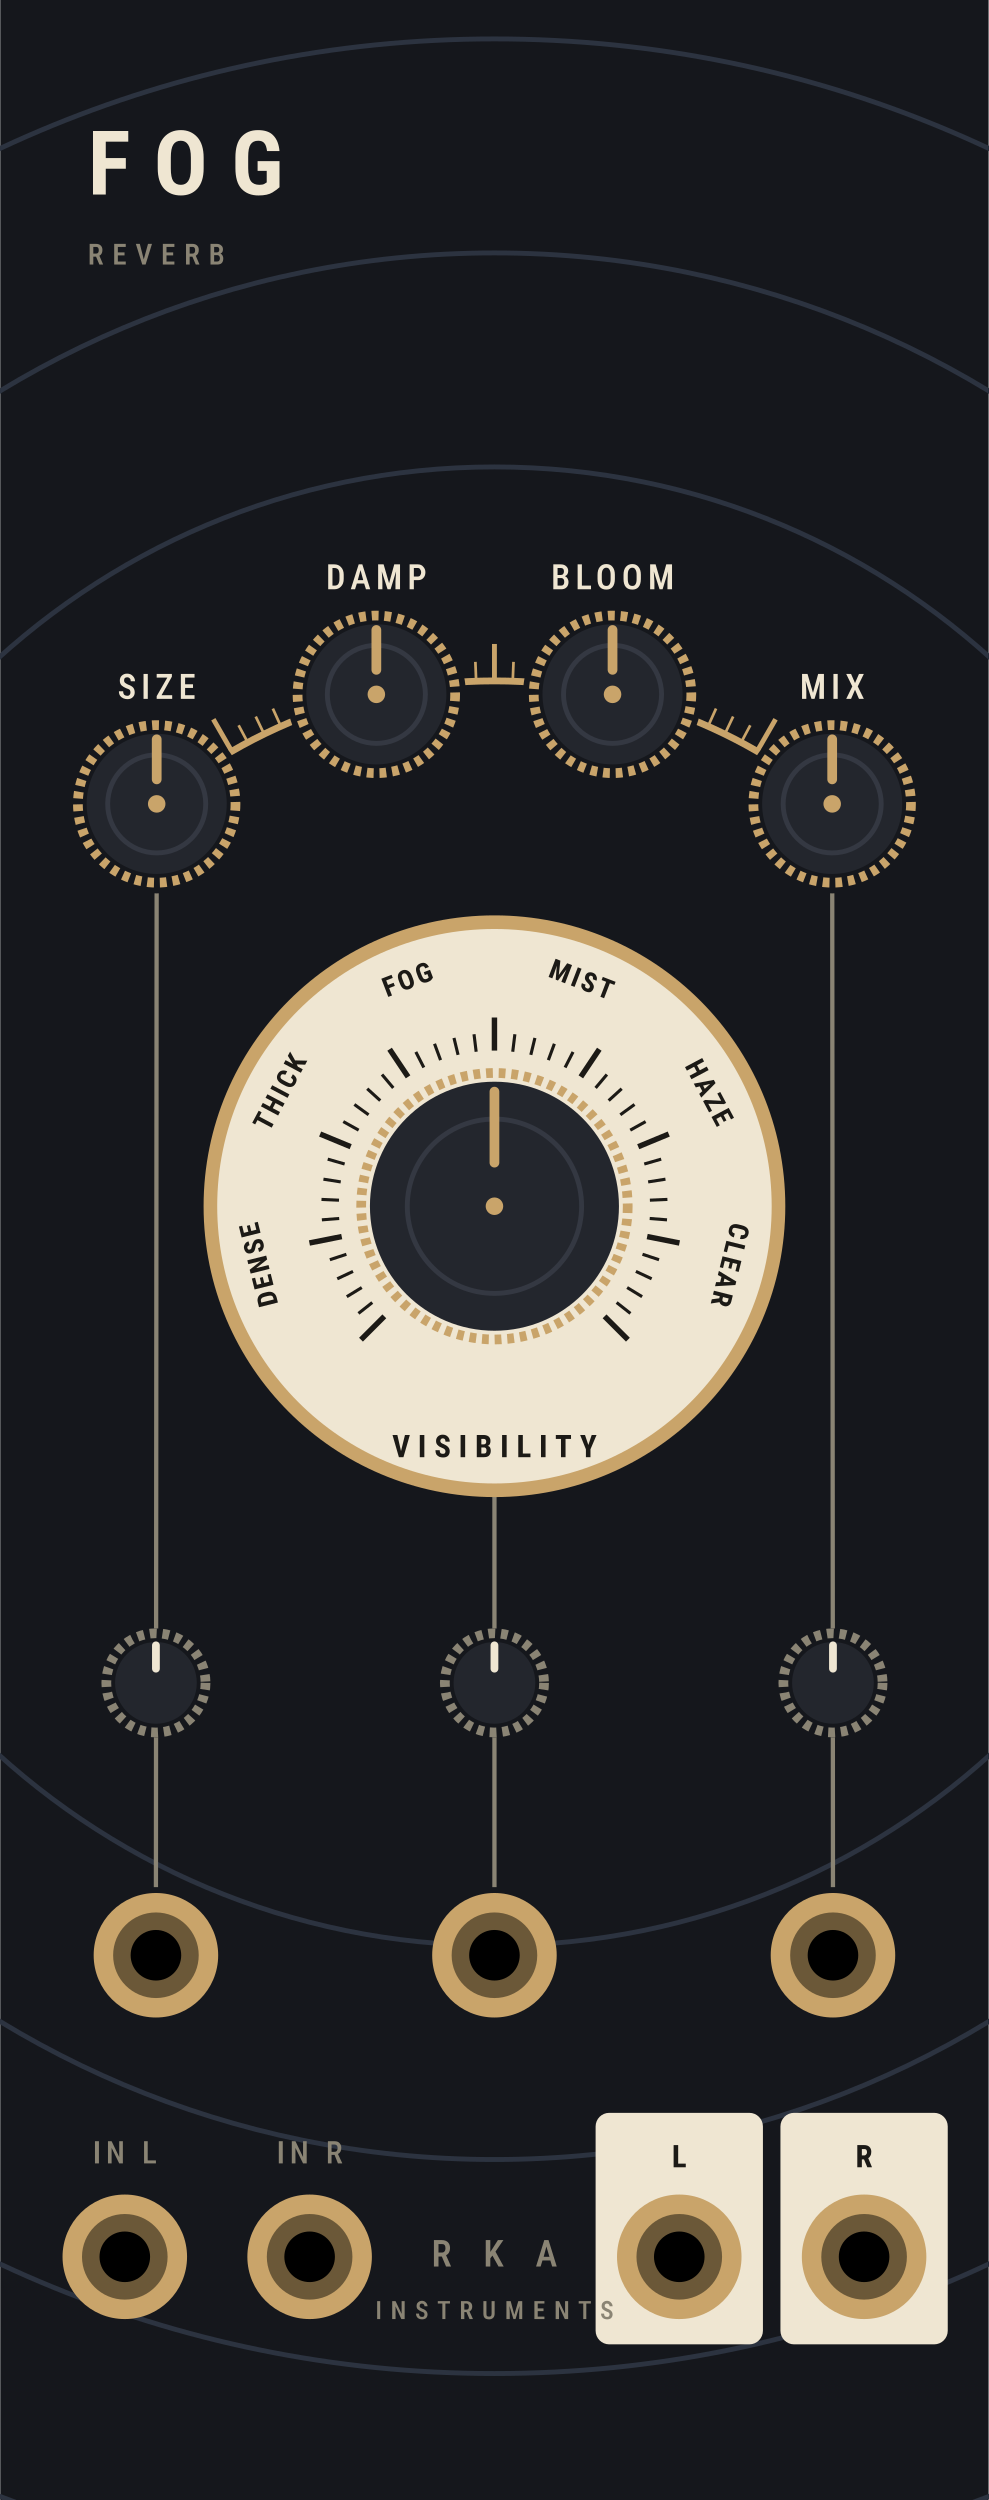
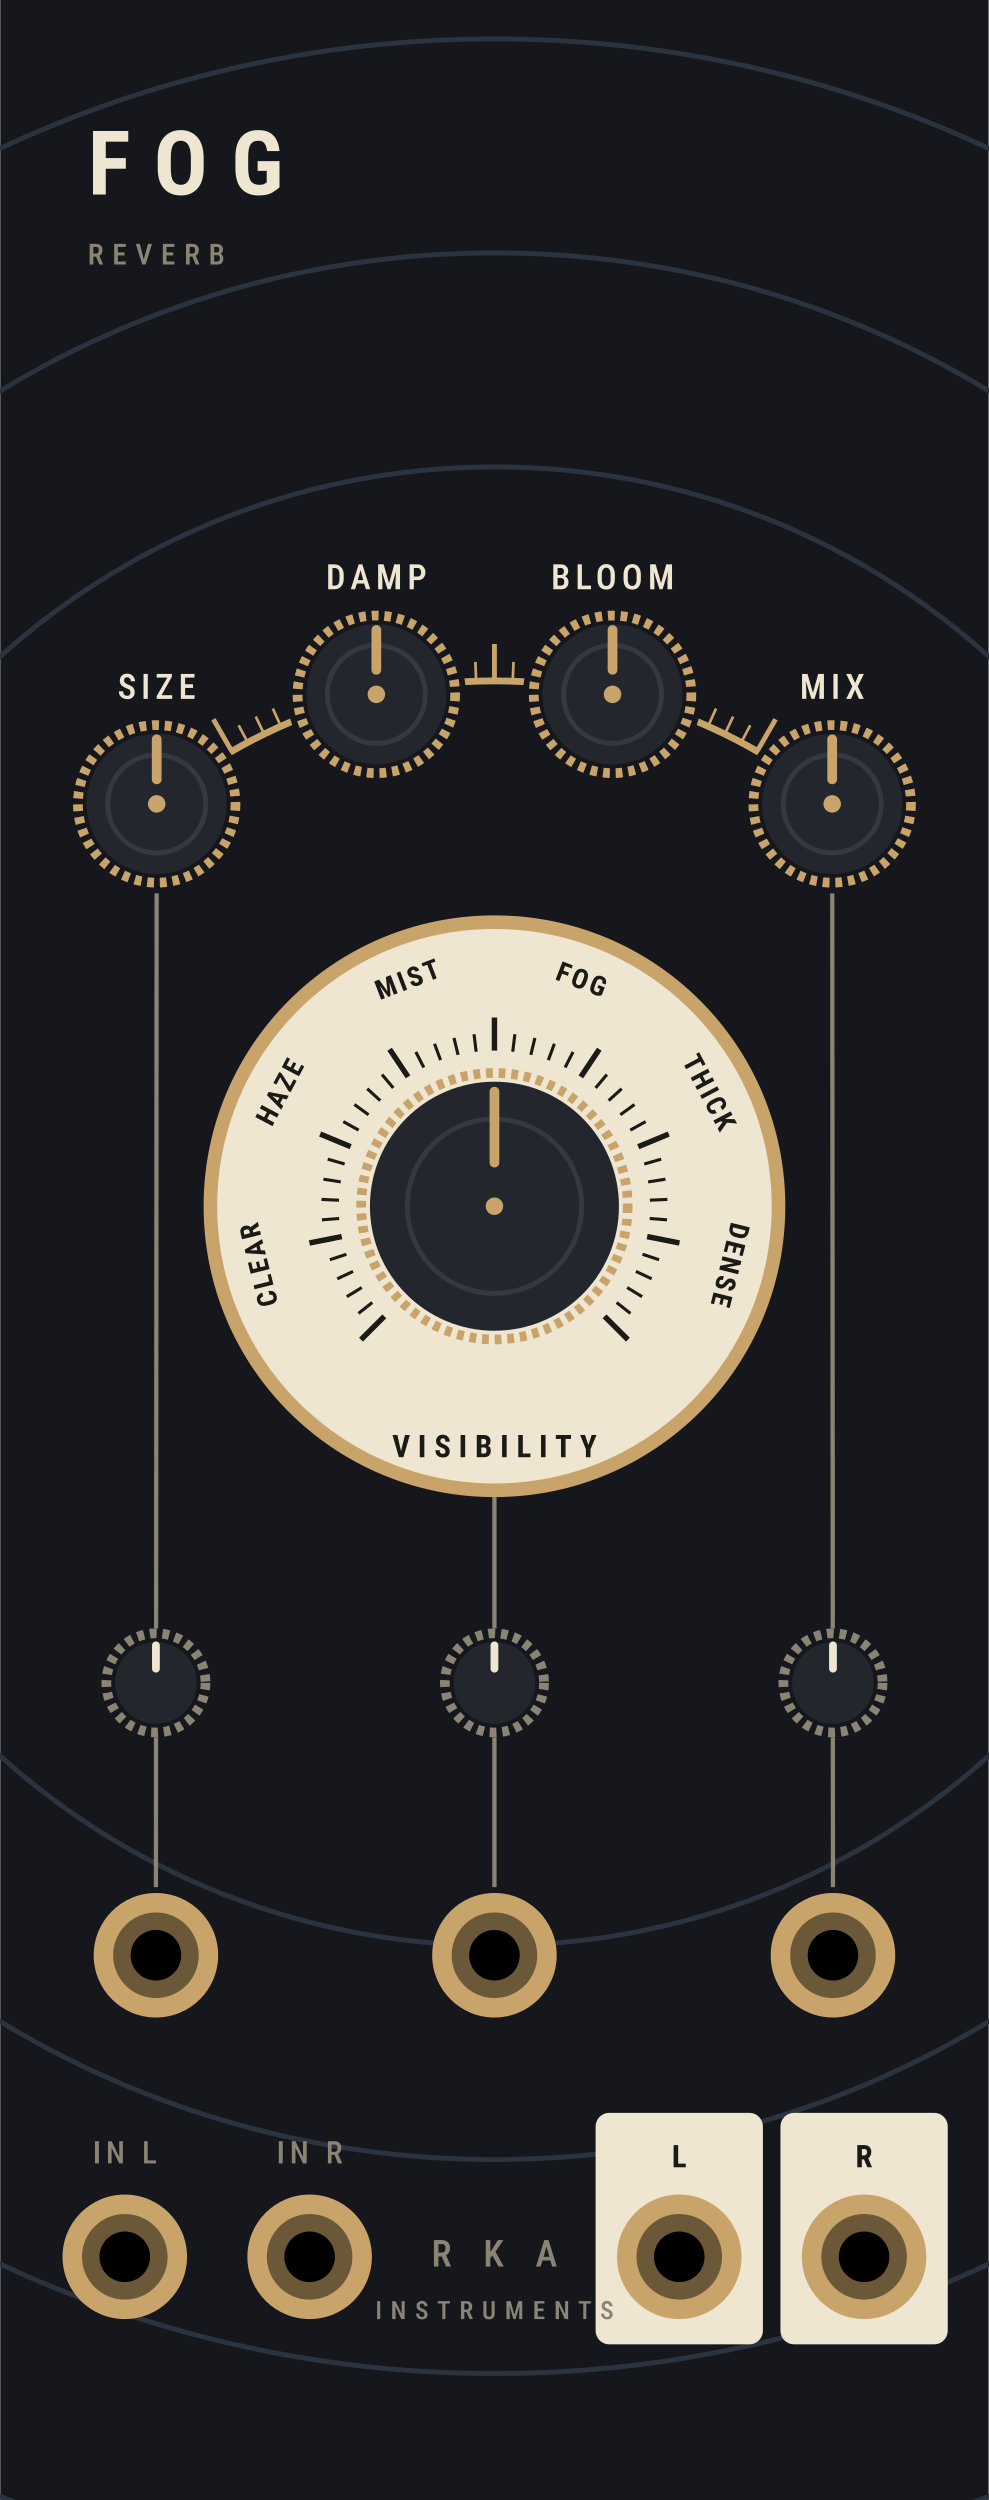
<svg xmlns="http://www.w3.org/2000/svg" width="356" height="900" viewBox="0 0 50.8 128.5">
  <rect width="50.8" height="128.5" fill="#15171c" />
  <circle cx="25.4" cy="62.0" r="38" fill="none" stroke="#2c3340" stroke-width="0.25" />
  <circle cx="25.4" cy="62.0" r="49" fill="none" stroke="#2c3340" stroke-width="0.25" />
  <circle cx="25.4" cy="62.0" r="60" fill="none" stroke="#2c3340" stroke-width="0.25" />
  <circle cx="25.4" cy="62.0" r="71" fill="none" stroke="#2c3340" stroke-width="0.25" />
  <circle cx="25.4" cy="62.0" r="82" fill="none" stroke="#2c3340" stroke-width="0.25" />
  <path d="M 5.98 43.24 A 27 27 0 0 1 44.82 43.24" fill="none" stroke="#c9a46a" stroke-width="0.35" />
  <line x1="44.82" y1="43.24" x2="45.54" y2="42.55" stroke="#c9a46a" stroke-width="0.14" />
  <line x1="44.16" y1="42.58" x2="44.85" y2="41.86" stroke="#c9a46a" stroke-width="0.14" />
  <line x1="43.47" y1="41.94" x2="44.14" y2="41.19" stroke="#c9a46a" stroke-width="0.14" />
  <line x1="42.76" y1="41.32" x2="43.98" y2="39.86" stroke="#c9a46a" stroke-width="0.25" />
  <line x1="42.02" y1="40.72" x2="42.64" y2="39.94" stroke="#c9a46a" stroke-width="0.14" />
  <line x1="41.27" y1="40.16" x2="41.86" y2="39.35" stroke="#c9a46a" stroke-width="0.14" />
  <line x1="40.50" y1="39.62" x2="41.06" y2="38.79" stroke="#c9a46a" stroke-width="0.14" />
  <line x1="39.71" y1="39.10" x2="40.24" y2="38.25" stroke="#c9a46a" stroke-width="0.14" />
  <line x1="38.90" y1="38.62" x2="39.85" y2="36.97" stroke="#c9a46a" stroke-width="0.25" />
  <line x1="38.08" y1="38.16" x2="38.55" y2="37.28" stroke="#c9a46a" stroke-width="0.14" />
  <line x1="37.24" y1="37.73" x2="37.67" y2="36.83" stroke="#c9a46a" stroke-width="0.14" />
  <line x1="36.38" y1="37.33" x2="36.79" y2="36.42" stroke="#c9a46a" stroke-width="0.14" />
  <line x1="35.51" y1="36.97" x2="35.89" y2="36.04" stroke="#c9a46a" stroke-width="0.14" />
  <line x1="34.63" y1="36.63" x2="35.28" y2="34.84" stroke="#c9a46a" stroke-width="0.25" />
  <line x1="33.74" y1="36.32" x2="34.05" y2="35.37" stroke="#c9a46a" stroke-width="0.14" />
  <line x1="32.84" y1="36.05" x2="33.12" y2="35.08" stroke="#c9a46a" stroke-width="0.14" />
  <line x1="31.93" y1="35.80" x2="32.17" y2="34.83" stroke="#c9a46a" stroke-width="0.14" />
  <line x1="31.01" y1="35.59" x2="31.22" y2="34.61" stroke="#c9a46a" stroke-width="0.14" />
  <line x1="30.09" y1="35.41" x2="30.42" y2="33.54" stroke="#c9a46a" stroke-width="0.25" />
  <line x1="29.16" y1="35.26" x2="29.30" y2="34.27" stroke="#c9a46a" stroke-width="0.14" />
  <line x1="28.22" y1="35.15" x2="28.33" y2="34.15" stroke="#c9a46a" stroke-width="0.14" />
  <line x1="27.28" y1="35.07" x2="27.35" y2="34.07" stroke="#c9a46a" stroke-width="0.14" />
  <line x1="26.34" y1="35.02" x2="26.38" y2="34.02" stroke="#c9a46a" stroke-width="0.14" />
  <line x1="25.40" y1="35.00" x2="25.40" y2="33.10" stroke="#c9a46a" stroke-width="0.25" />
  <line x1="24.46" y1="35.02" x2="24.42" y2="34.02" stroke="#c9a46a" stroke-width="0.14" />
  <line x1="23.52" y1="35.07" x2="23.45" y2="34.07" stroke="#c9a46a" stroke-width="0.14" />
  <line x1="22.58" y1="35.15" x2="22.47" y2="34.15" stroke="#c9a46a" stroke-width="0.14" />
  <line x1="21.64" y1="35.26" x2="21.50" y2="34.27" stroke="#c9a46a" stroke-width="0.14" />
  <line x1="20.71" y1="35.41" x2="20.38" y2="33.54" stroke="#c9a46a" stroke-width="0.25" />
  <line x1="19.79" y1="35.59" x2="19.58" y2="34.61" stroke="#c9a46a" stroke-width="0.14" />
  <line x1="18.87" y1="35.80" x2="18.63" y2="34.83" stroke="#c9a46a" stroke-width="0.14" />
  <line x1="17.96" y1="36.05" x2="17.68" y2="35.08" stroke="#c9a46a" stroke-width="0.14" />
  <line x1="17.06" y1="36.32" x2="16.75" y2="35.37" stroke="#c9a46a" stroke-width="0.14" />
  <line x1="16.17" y1="36.63" x2="15.52" y2="34.84" stroke="#c9a46a" stroke-width="0.25" />
  <line x1="15.29" y1="36.97" x2="14.91" y2="36.04" stroke="#c9a46a" stroke-width="0.14" />
  <line x1="14.42" y1="37.33" x2="14.01" y2="36.42" stroke="#c9a46a" stroke-width="0.14" />
  <line x1="13.56" y1="37.73" x2="13.13" y2="36.83" stroke="#c9a46a" stroke-width="0.14" />
  <line x1="12.72" y1="38.16" x2="12.25" y2="37.28" stroke="#c9a46a" stroke-width="0.14" />
  <line x1="11.90" y1="38.62" x2="10.95" y2="36.97" stroke="#c9a46a" stroke-width="0.25" />
  <line x1="11.09" y1="39.10" x2="10.56" y2="38.25" stroke="#c9a46a" stroke-width="0.14" />
  <line x1="10.30" y1="39.62" x2="9.74" y2="38.79" stroke="#c9a46a" stroke-width="0.14" />
  <line x1="9.53" y1="40.16" x2="8.94" y2="39.35" stroke="#c9a46a" stroke-width="0.14" />
  <line x1="8.78" y1="40.72" x2="8.16" y2="39.94" stroke="#c9a46a" stroke-width="0.14" />
  <line x1="8.04" y1="41.32" x2="6.82" y2="39.86" stroke="#c9a46a" stroke-width="0.25" />
  <line x1="7.33" y1="41.94" x2="6.66" y2="41.19" stroke="#c9a46a" stroke-width="0.14" />
  <line x1="6.64" y1="42.58" x2="5.95" y2="41.86" stroke="#c9a46a" stroke-width="0.14" />
  <line x1="5.98" y1="43.24" x2="5.26" y2="42.55" stroke="#c9a46a" stroke-width="0.14" />
  <path d="M 8.04 41.32 L 8.00 97.00" fill="none" stroke="#8a8474" stroke-width="0.22" stroke-linejoin="round" />
  <path d="M 25.40 62.00 L 25.40 97.00" fill="none" stroke="#8a8474" stroke-width="0.22" stroke-linejoin="round" />
  <path d="M 42.76 41.32 L 42.80 97.00" fill="none" stroke="#8a8474" stroke-width="0.22" stroke-linejoin="round" />
  <text x="4.50" y="10.00" font-size="4.6" fill="#efe6d2" text-anchor="start" font-weight="600" font-family="'DIN Alternate', 'Bahnschrift', 'Roboto Condensed', 'Arial Narrow', Arial, sans-serif" letter-spacing="1.2">FOG</text>
  <text x="4.50" y="13.60" font-size="1.5" fill="#8a8474" text-anchor="start" font-weight="500" font-family="'DIN Alternate', 'Bahnschrift', 'Roboto Condensed', 'Arial Narrow', Arial, sans-serif" letter-spacing="0.45">REVERB</text>
  <circle cx="25.4" cy="62.0" r="14.6" fill="#efe6d2" stroke="#c9a46a" stroke-width="0.7" />
  <line x1="19.74" y1="67.66" x2="18.54" y2="68.86" stroke="#1c1a16" stroke-width="0.28" />
  <line x1="19.12" y1="66.95" x2="18.41" y2="67.51" stroke="#1c1a16" stroke-width="0.16" />
  <line x1="18.58" y1="66.18" x2="17.81" y2="66.65" stroke="#1c1a16" stroke-width="0.16" />
  <line x1="18.13" y1="65.35" x2="17.32" y2="65.73" stroke="#1c1a16" stroke-width="0.16" />
  <line x1="17.79" y1="64.47" x2="16.94" y2="64.75" stroke="#1c1a16" stroke-width="0.16" />
  <line x1="17.55" y1="63.56" x2="15.89" y2="63.89" stroke="#1c1a16" stroke-width="0.28" />
  <line x1="17.42" y1="62.63" x2="16.53" y2="62.70" stroke="#1c1a16" stroke-width="0.16" />
  <line x1="17.41" y1="61.69" x2="16.51" y2="61.65" stroke="#1c1a16" stroke-width="0.16" />
  <line x1="17.50" y1="60.75" x2="16.61" y2="60.61" stroke="#1c1a16" stroke-width="0.16" />
  <line x1="17.70" y1="59.83" x2="16.83" y2="59.58" stroke="#1c1a16" stroke-width="0.16" />
  <line x1="18.01" y1="58.94" x2="16.44" y2="58.29" stroke="#1c1a16" stroke-width="0.28" />
  <line x1="18.42" y1="58.09" x2="17.63" y2="57.65" stroke="#1c1a16" stroke-width="0.16" />
  <line x1="18.93" y1="57.30" x2="18.20" y2="56.77" stroke="#1c1a16" stroke-width="0.16" />
  <line x1="19.53" y1="56.57" x2="18.86" y2="55.96" stroke="#1c1a16" stroke-width="0.16" />
  <line x1="20.20" y1="55.92" x2="19.62" y2="55.23" stroke="#1c1a16" stroke-width="0.16" />
  <line x1="20.96" y1="55.35" x2="20.01" y2="53.93" stroke="#1c1a16" stroke-width="0.28" />
  <line x1="21.77" y1="54.87" x2="21.36" y2="54.07" stroke="#1c1a16" stroke-width="0.16" />
  <line x1="22.63" y1="54.49" x2="22.32" y2="53.65" stroke="#1c1a16" stroke-width="0.16" />
  <line x1="23.53" y1="54.22" x2="23.32" y2="53.35" stroke="#1c1a16" stroke-width="0.16" />
  <line x1="24.46" y1="54.06" x2="24.35" y2="53.16" stroke="#1c1a16" stroke-width="0.16" />
  <line x1="25.40" y1="54.00" x2="25.40" y2="52.30" stroke="#1c1a16" stroke-width="0.28" />
  <line x1="26.34" y1="54.06" x2="26.45" y2="53.16" stroke="#1c1a16" stroke-width="0.16" />
  <line x1="27.27" y1="54.22" x2="27.48" y2="53.35" stroke="#1c1a16" stroke-width="0.16" />
  <line x1="28.17" y1="54.49" x2="28.48" y2="53.65" stroke="#1c1a16" stroke-width="0.16" />
  <line x1="29.03" y1="54.87" x2="29.44" y2="54.07" stroke="#1c1a16" stroke-width="0.16" />
  <line x1="29.84" y1="55.35" x2="30.79" y2="53.93" stroke="#1c1a16" stroke-width="0.28" />
  <line x1="30.60" y1="55.92" x2="31.18" y2="55.23" stroke="#1c1a16" stroke-width="0.16" />
  <line x1="31.27" y1="56.57" x2="31.94" y2="55.96" stroke="#1c1a16" stroke-width="0.16" />
  <line x1="31.87" y1="57.30" x2="32.60" y2="56.77" stroke="#1c1a16" stroke-width="0.16" />
  <line x1="32.38" y1="58.09" x2="33.17" y2="57.65" stroke="#1c1a16" stroke-width="0.16" />
  <line x1="32.79" y1="58.94" x2="34.36" y2="58.29" stroke="#1c1a16" stroke-width="0.28" />
  <line x1="33.10" y1="59.83" x2="33.97" y2="59.58" stroke="#1c1a16" stroke-width="0.16" />
  <line x1="33.30" y1="60.75" x2="34.19" y2="60.61" stroke="#1c1a16" stroke-width="0.16" />
  <line x1="33.39" y1="61.69" x2="34.29" y2="61.65" stroke="#1c1a16" stroke-width="0.16" />
  <line x1="33.38" y1="62.63" x2="34.27" y2="62.70" stroke="#1c1a16" stroke-width="0.16" />
  <line x1="33.25" y1="63.56" x2="34.91" y2="63.89" stroke="#1c1a16" stroke-width="0.28" />
  <line x1="33.01" y1="64.47" x2="33.86" y2="64.75" stroke="#1c1a16" stroke-width="0.16" />
  <line x1="32.67" y1="65.35" x2="33.48" y2="65.73" stroke="#1c1a16" stroke-width="0.16" />
  <line x1="32.22" y1="66.18" x2="32.99" y2="66.65" stroke="#1c1a16" stroke-width="0.16" />
  <line x1="31.68" y1="66.95" x2="32.39" y2="67.51" stroke="#1c1a16" stroke-width="0.16" />
  <line x1="31.06" y1="67.66" x2="32.26" y2="68.86" stroke="#1c1a16" stroke-width="0.28" />
-   <text x="13.76" y="64.90" font-size="1.4" fill="#1c1a16" text-anchor="middle" font-weight="700" font-family="'DIN Alternate', 'Bahnschrift', 'Roboto Condensed', 'Arial Narrow', Arial, sans-serif" letter-spacing="0.15" transform="rotate(-104 13.76 64.90)">DENSE</text>
-   <text x="14.80" y="56.37" font-size="1.4" fill="#1c1a16" text-anchor="middle" font-weight="700" font-family="'DIN Alternate', 'Bahnschrift', 'Roboto Condensed', 'Arial Narrow', Arial, sans-serif" letter-spacing="0.15" transform="rotate(-62 14.80 56.37)">THICK</text>
-   <text x="21.10" y="50.80" font-size="1.4" fill="#1c1a16" text-anchor="middle" font-weight="700" font-family="'DIN Alternate', 'Bahnschrift', 'Roboto Condensed', 'Arial Narrow', Arial, sans-serif" letter-spacing="0.15" transform="rotate(-21 21.10 50.80)">FOG</text>
-   <text x="29.70" y="50.80" font-size="1.4" fill="#1c1a16" text-anchor="middle" font-weight="700" font-family="'DIN Alternate', 'Bahnschrift', 'Roboto Condensed', 'Arial Narrow', Arial, sans-serif" letter-spacing="0.15" transform="rotate(21 29.70 50.80)">MIST</text>
-   <text x="36.00" y="56.37" font-size="1.4" fill="#1c1a16" text-anchor="middle" font-weight="700" font-family="'DIN Alternate', 'Bahnschrift', 'Roboto Condensed', 'Arial Narrow', Arial, sans-serif" letter-spacing="0.15" transform="rotate(62 36.00 56.37)">HAZE</text>
-   <text x="37.04" y="64.90" font-size="1.4" fill="#1c1a16" text-anchor="middle" font-weight="700" font-family="'DIN Alternate', 'Bahnschrift', 'Roboto Condensed', 'Arial Narrow', Arial, sans-serif" letter-spacing="0.15" transform="rotate(104 37.04 64.90)">CLEAR</text>
+   <text x="13.76" y="64.90" font-size="1.4" fill="#1c1a16" text-anchor="middle" font-weight="700" font-family="'DIN Alternate', 'Bahnschrift', 'Roboto Condensed', 'Arial Narrow', Arial, sans-serif" letter-spacing="0.15" transform="rotate(-104 13.76 64.90)">CLEAR</text>
+   <text x="14.80" y="56.37" font-size="1.4" fill="#1c1a16" text-anchor="middle" font-weight="700" font-family="'DIN Alternate', 'Bahnschrift', 'Roboto Condensed', 'Arial Narrow', Arial, sans-serif" letter-spacing="0.15" transform="rotate(-62 14.80 56.37)">HAZE</text>
+   <text x="21.10" y="50.80" font-size="1.4" fill="#1c1a16" text-anchor="middle" font-weight="700" font-family="'DIN Alternate', 'Bahnschrift', 'Roboto Condensed', 'Arial Narrow', Arial, sans-serif" letter-spacing="0.15" transform="rotate(-21 21.10 50.80)">MIST</text>
+   <text x="29.70" y="50.80" font-size="1.4" fill="#1c1a16" text-anchor="middle" font-weight="700" font-family="'DIN Alternate', 'Bahnschrift', 'Roboto Condensed', 'Arial Narrow', Arial, sans-serif" letter-spacing="0.15" transform="rotate(21 29.70 50.80)">FOG</text>
+   <text x="36.00" y="56.37" font-size="1.4" fill="#1c1a16" text-anchor="middle" font-weight="700" font-family="'DIN Alternate', 'Bahnschrift', 'Roboto Condensed', 'Arial Narrow', Arial, sans-serif" letter-spacing="0.15" transform="rotate(62 36.00 56.37)">THICK</text>
+   <text x="37.04" y="64.90" font-size="1.4" fill="#1c1a16" text-anchor="middle" font-weight="700" font-family="'DIN Alternate', 'Bahnschrift', 'Roboto Condensed', 'Arial Narrow', Arial, sans-serif" letter-spacing="0.15" transform="rotate(104 37.04 64.90)">DENSE</text>
  <text x="25.40" y="74.90" font-size="1.6" fill="#1c1a16" text-anchor="middle" font-weight="700" font-family="'DIN Alternate', 'Bahnschrift', 'Roboto Condensed', 'Arial Narrow', Arial, sans-serif" letter-spacing="0.4">VISIBILITY</text>
  <circle cx="25.40" cy="62.00" r="6.85" fill="none" stroke="#c9a46a" stroke-width="0.5" stroke-dasharray="0.35 0.3" />
  <circle cx="25.40" cy="62.00" r="6.40" fill="#23262d" />
  <circle cx="25.40" cy="62.00" r="4.48" fill="none" stroke="#343842" stroke-width="0.25" />
  <circle cx="25.40" cy="62.00" r="0.45" fill="#c9a46a" />
  <line x1="25.40" y1="59.76" x2="25.40" y2="56.11" stroke="#c9a46a" stroke-width="0.5" stroke-linecap="round" />
  <circle cx="8.04" cy="41.32" r="4.6" fill="#15171c" />
  <circle cx="8.04" cy="41.32" r="4.05" fill="none" stroke="#c9a46a" stroke-width="0.5" stroke-dasharray="0.35 0.3" />
  <circle cx="8.04" cy="41.32" r="3.60" fill="#23262d" />
  <circle cx="8.04" cy="41.32" r="2.52" fill="none" stroke="#343842" stroke-width="0.25" />
  <circle cx="8.04" cy="41.32" r="0.45" fill="#c9a46a" />
  <line x1="8.04" y1="40.06" x2="8.04" y2="38.00" stroke="#c9a46a" stroke-width="0.5" stroke-linecap="round" />
  <text x="8.04" y="35.92" font-size="1.8" fill="#efe6d2" text-anchor="middle" font-weight="500" font-family="'DIN Alternate', 'Bahnschrift', 'Roboto Condensed', 'Arial Narrow', Arial, sans-serif" letter-spacing="0.25">SIZE</text>
  <circle cx="19.33" cy="35.69" r="4.6" fill="#15171c" />
  <circle cx="19.33" cy="35.69" r="4.05" fill="none" stroke="#c9a46a" stroke-width="0.5" stroke-dasharray="0.35 0.3" />
  <circle cx="19.33" cy="35.69" r="3.60" fill="#23262d" />
  <circle cx="19.33" cy="35.69" r="2.52" fill="none" stroke="#343842" stroke-width="0.25" />
  <circle cx="19.33" cy="35.69" r="0.45" fill="#c9a46a" />
  <line x1="19.33" y1="34.43" x2="19.33" y2="32.38" stroke="#c9a46a" stroke-width="0.5" stroke-linecap="round" />
  <text x="19.33" y="30.29" font-size="1.8" fill="#efe6d2" text-anchor="middle" font-weight="500" font-family="'DIN Alternate', 'Bahnschrift', 'Roboto Condensed', 'Arial Narrow', Arial, sans-serif" letter-spacing="0.25">DAMP</text>
  <circle cx="31.47" cy="35.69" r="4.6" fill="#15171c" />
  <circle cx="31.47" cy="35.69" r="4.05" fill="none" stroke="#c9a46a" stroke-width="0.5" stroke-dasharray="0.35 0.3" />
  <circle cx="31.47" cy="35.69" r="3.60" fill="#23262d" />
  <circle cx="31.47" cy="35.69" r="2.52" fill="none" stroke="#343842" stroke-width="0.25" />
  <circle cx="31.47" cy="35.69" r="0.45" fill="#c9a46a" />
  <line x1="31.47" y1="34.43" x2="31.47" y2="32.38" stroke="#c9a46a" stroke-width="0.5" stroke-linecap="round" />
  <text x="31.47" y="30.29" font-size="1.8" fill="#efe6d2" text-anchor="middle" font-weight="500" font-family="'DIN Alternate', 'Bahnschrift', 'Roboto Condensed', 'Arial Narrow', Arial, sans-serif" letter-spacing="0.25">BLOOM</text>
  <circle cx="42.76" cy="41.32" r="4.6" fill="#15171c" />
  <circle cx="42.76" cy="41.32" r="4.05" fill="none" stroke="#c9a46a" stroke-width="0.5" stroke-dasharray="0.35 0.3" />
  <circle cx="42.76" cy="41.32" r="3.60" fill="#23262d" />
  <circle cx="42.76" cy="41.32" r="2.52" fill="none" stroke="#343842" stroke-width="0.25" />
  <circle cx="42.76" cy="41.32" r="0.45" fill="#c9a46a" />
  <line x1="42.76" y1="40.06" x2="42.76" y2="38.00" stroke="#c9a46a" stroke-width="0.5" stroke-linecap="round" />
  <text x="42.76" y="35.92" font-size="1.8" fill="#efe6d2" text-anchor="middle" font-weight="500" font-family="'DIN Alternate', 'Bahnschrift', 'Roboto Condensed', 'Arial Narrow', Arial, sans-serif" letter-spacing="0.25">MIX</text>
  <circle cx="8.00" cy="86.50" r="2.8" fill="#15171c" />
  <circle cx="8.00" cy="86.50" r="2.55" fill="none" stroke="#8a8474" stroke-width="0.5" stroke-dasharray="0.35 0.3" />
  <circle cx="8.00" cy="86.50" r="2.10" fill="#23262d" />
  <line x1="8.00" y1="85.77" x2="8.00" y2="84.57" stroke="#efe6d2" stroke-width="0.4" stroke-linecap="round" />
  <circle cx="8.00" cy="100.5" r="3.2" fill="#c9a46a" />
  <circle cx="8.00" cy="100.5" r="2.2" fill="#6b5838" />
  <circle cx="8.00" cy="100.5" r="1.3" fill="#000" />
  <circle cx="25.40" cy="86.50" r="2.8" fill="#15171c" />
  <circle cx="25.40" cy="86.50" r="2.55" fill="none" stroke="#8a8474" stroke-width="0.5" stroke-dasharray="0.35 0.3" />
  <circle cx="25.40" cy="86.50" r="2.10" fill="#23262d" />
  <line x1="25.40" y1="85.77" x2="25.40" y2="84.57" stroke="#efe6d2" stroke-width="0.4" stroke-linecap="round" />
  <circle cx="25.40" cy="100.5" r="3.2" fill="#c9a46a" />
  <circle cx="25.40" cy="100.5" r="2.2" fill="#6b5838" />
  <circle cx="25.40" cy="100.5" r="1.3" fill="#000" />
  <circle cx="42.80" cy="86.50" r="2.8" fill="#15171c" />
  <circle cx="42.80" cy="86.50" r="2.55" fill="none" stroke="#8a8474" stroke-width="0.5" stroke-dasharray="0.35 0.3" />
  <circle cx="42.80" cy="86.50" r="2.10" fill="#23262d" />
  <line x1="42.80" y1="85.77" x2="42.80" y2="84.57" stroke="#efe6d2" stroke-width="0.4" stroke-linecap="round" />
  <circle cx="42.80" cy="100.5" r="3.2" fill="#c9a46a" />
  <circle cx="42.80" cy="100.5" r="2.2" fill="#6b5838" />
  <circle cx="42.80" cy="100.5" r="1.3" fill="#000" />
  <circle cx="6.40" cy="116" r="3.2" fill="#c9a46a" />
  <circle cx="6.40" cy="116" r="2.2" fill="#6b5838" />
  <circle cx="6.40" cy="116" r="1.3" fill="#000" />
  <text x="6.40" y="111.20" font-size="1.6" fill="#8a8474" text-anchor="middle" font-weight="500" font-family="'DIN Alternate', 'Bahnschrift', 'Roboto Condensed', 'Arial Narrow', Arial, sans-serif" letter-spacing="0.25">IN L</text>
  <circle cx="15.90" cy="116" r="3.2" fill="#c9a46a" />
  <circle cx="15.90" cy="116" r="2.2" fill="#6b5838" />
  <circle cx="15.90" cy="116" r="1.3" fill="#000" />
  <text x="15.90" y="111.20" font-size="1.6" fill="#8a8474" text-anchor="middle" font-weight="500" font-family="'DIN Alternate', 'Bahnschrift', 'Roboto Condensed', 'Arial Narrow', Arial, sans-serif" letter-spacing="0.25">IN R</text>
  <rect x="30.60" y="108.60" width="8.6" height="11.9" rx="0.7" fill="#efe6d2" />
  <circle cx="34.90" cy="116" r="3.2" fill="#c9a46a" />
  <circle cx="34.90" cy="116" r="2.2" fill="#6b5838" />
  <circle cx="34.90" cy="116" r="1.3" fill="#000" />
  <text x="34.90" y="111.40" font-size="1.6" fill="#1c1a16" text-anchor="middle" font-weight="700" font-family="'DIN Alternate', 'Bahnschrift', 'Roboto Condensed', 'Arial Narrow', Arial, sans-serif" letter-spacing="0.25">L</text>
  <rect x="40.10" y="108.60" width="8.6" height="11.9" rx="0.7" fill="#efe6d2" />
  <circle cx="44.40" cy="116" r="3.2" fill="#c9a46a" />
  <circle cx="44.40" cy="116" r="2.2" fill="#6b5838" />
  <circle cx="44.40" cy="116" r="1.3" fill="#000" />
  <text x="44.40" y="111.40" font-size="1.6" fill="#1c1a16" text-anchor="middle" font-weight="700" font-family="'DIN Alternate', 'Bahnschrift', 'Roboto Condensed', 'Arial Narrow', Arial, sans-serif" letter-spacing="0.25">R</text>
  <text x="25.40" y="116.50" font-size="1.9" fill="#8a8474" text-anchor="middle" font-weight="500" font-family="'DIN Alternate', 'Bahnschrift', 'Roboto Condensed', 'Arial Narrow', Arial, sans-serif" letter-spacing="0.6">R K A</text>
  <text x="25.40" y="119.20" font-size="1.3" fill="#8a8474" text-anchor="middle" font-weight="500" font-family="'DIN Alternate', 'Bahnschrift', 'Roboto Condensed', 'Arial Narrow', Arial, sans-serif" letter-spacing="0.45">INSTRUMENTS</text>
</svg>
